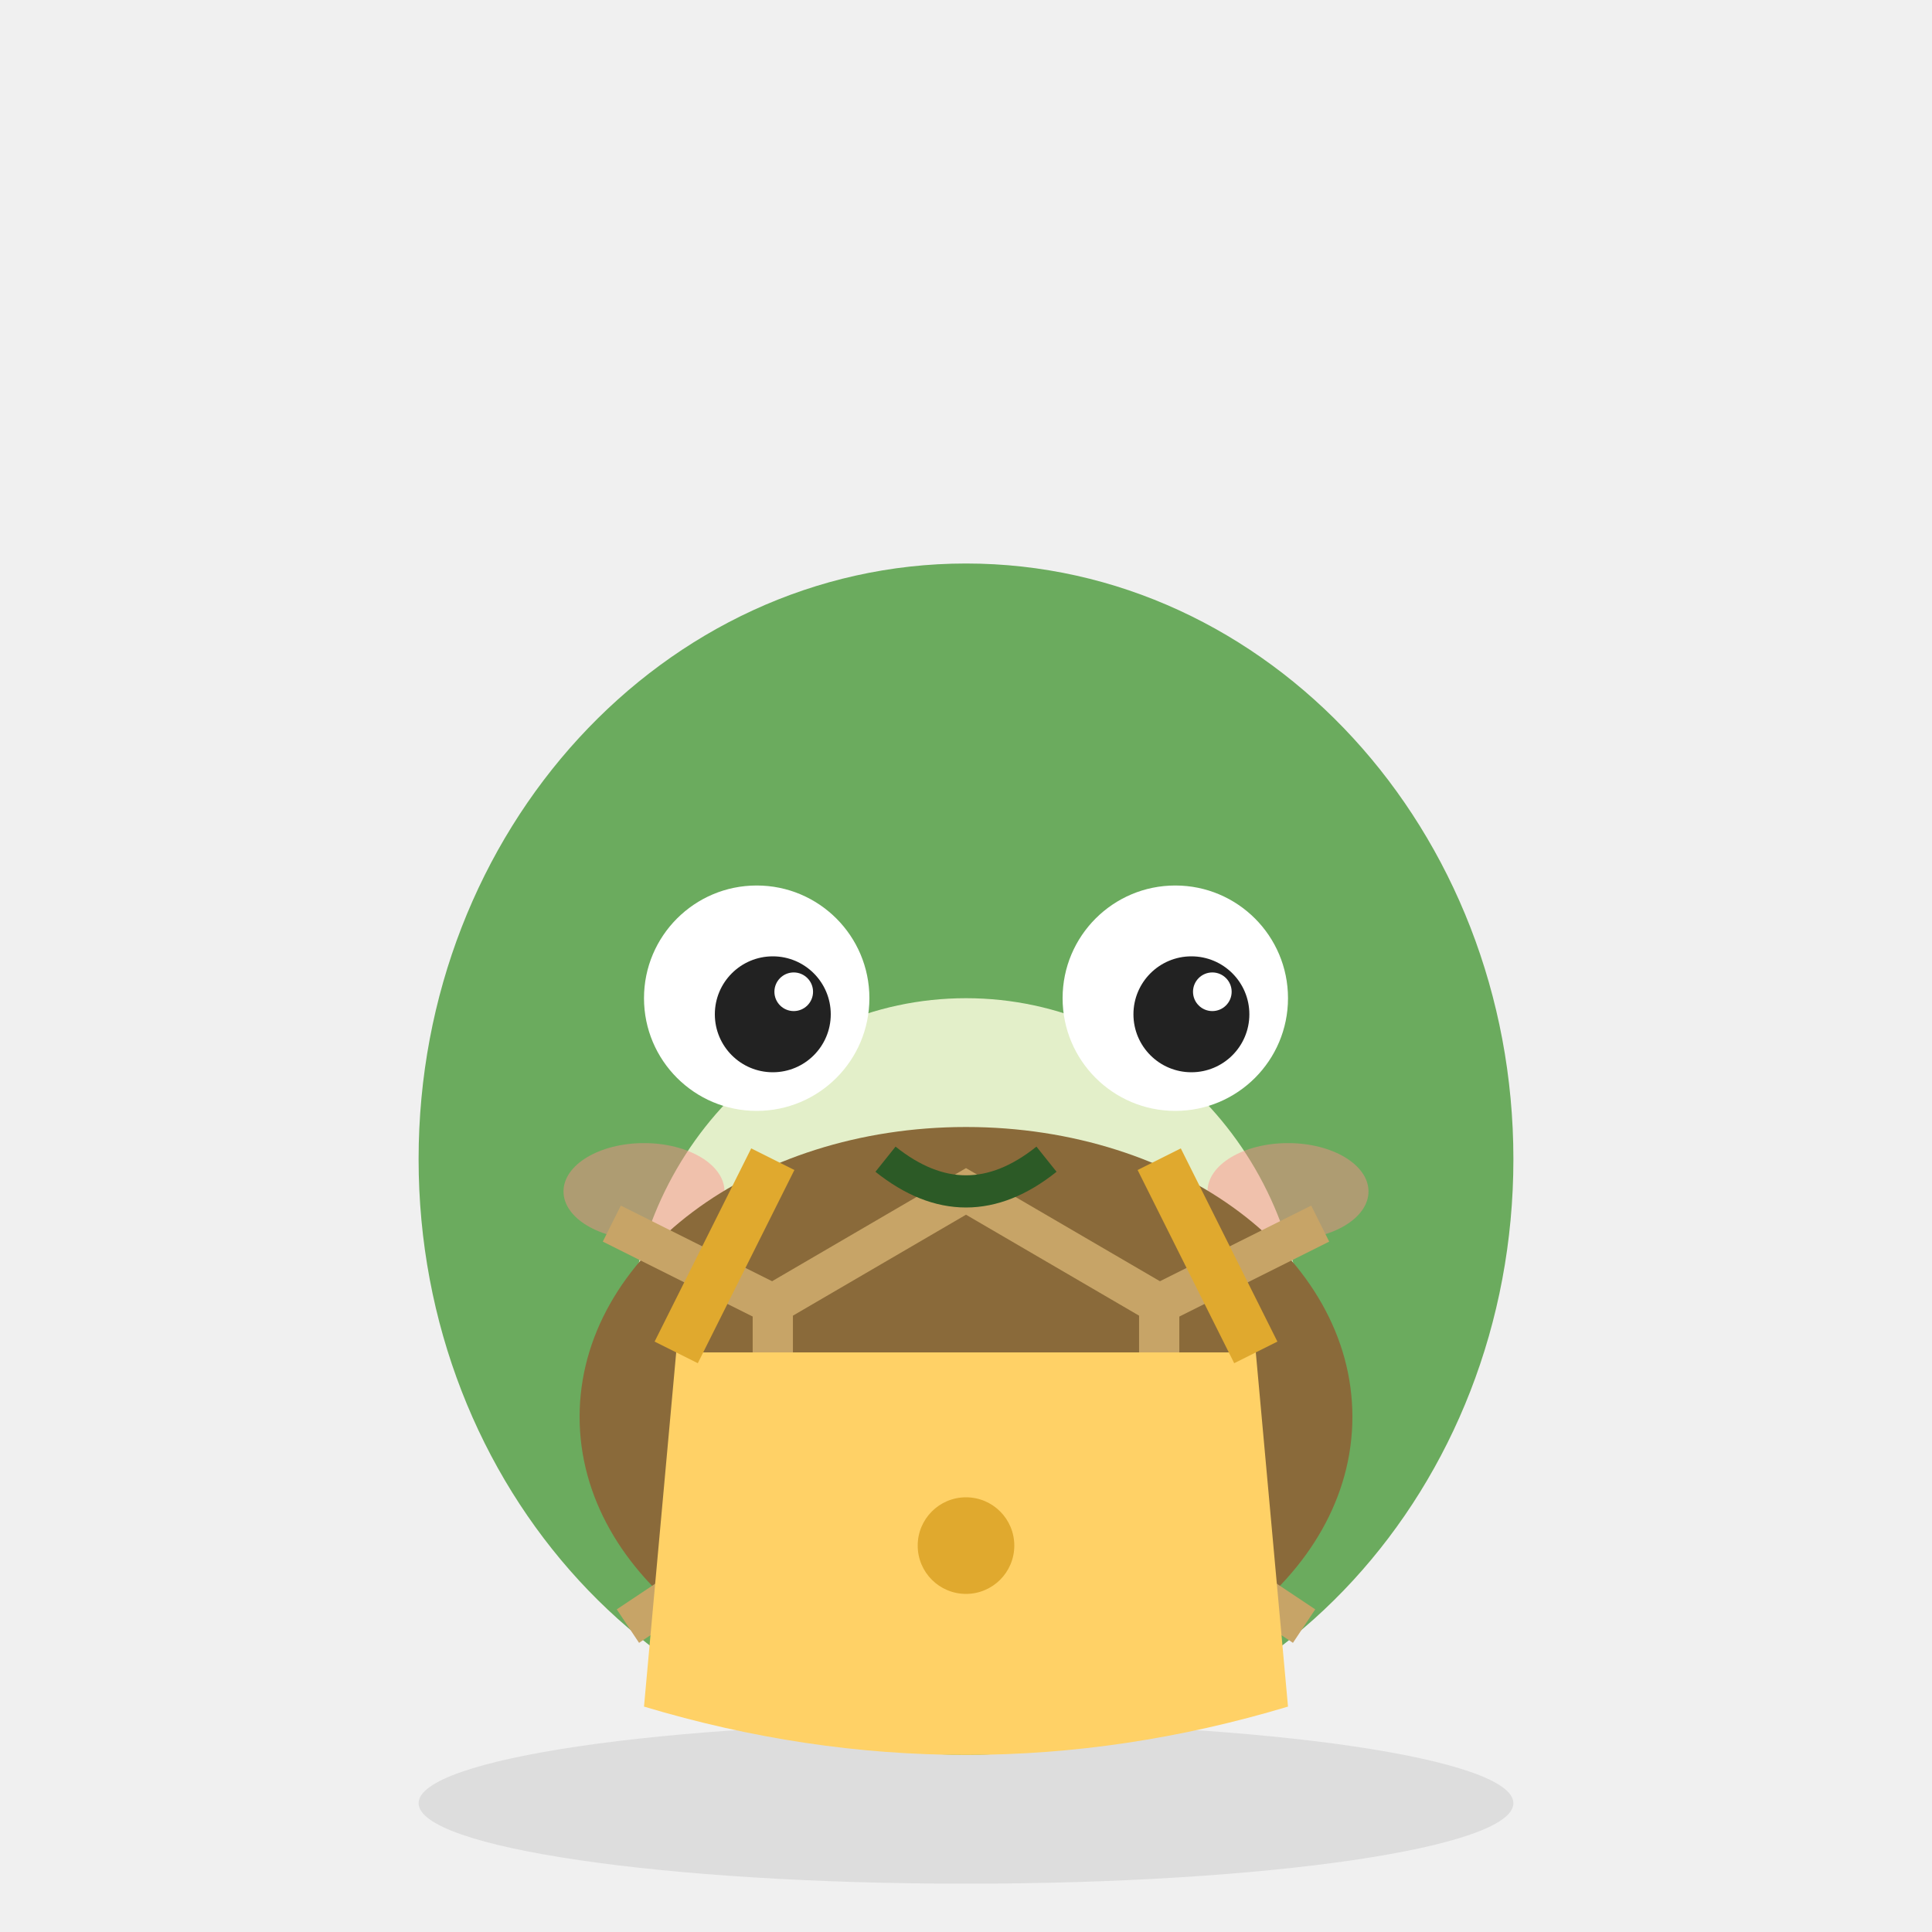
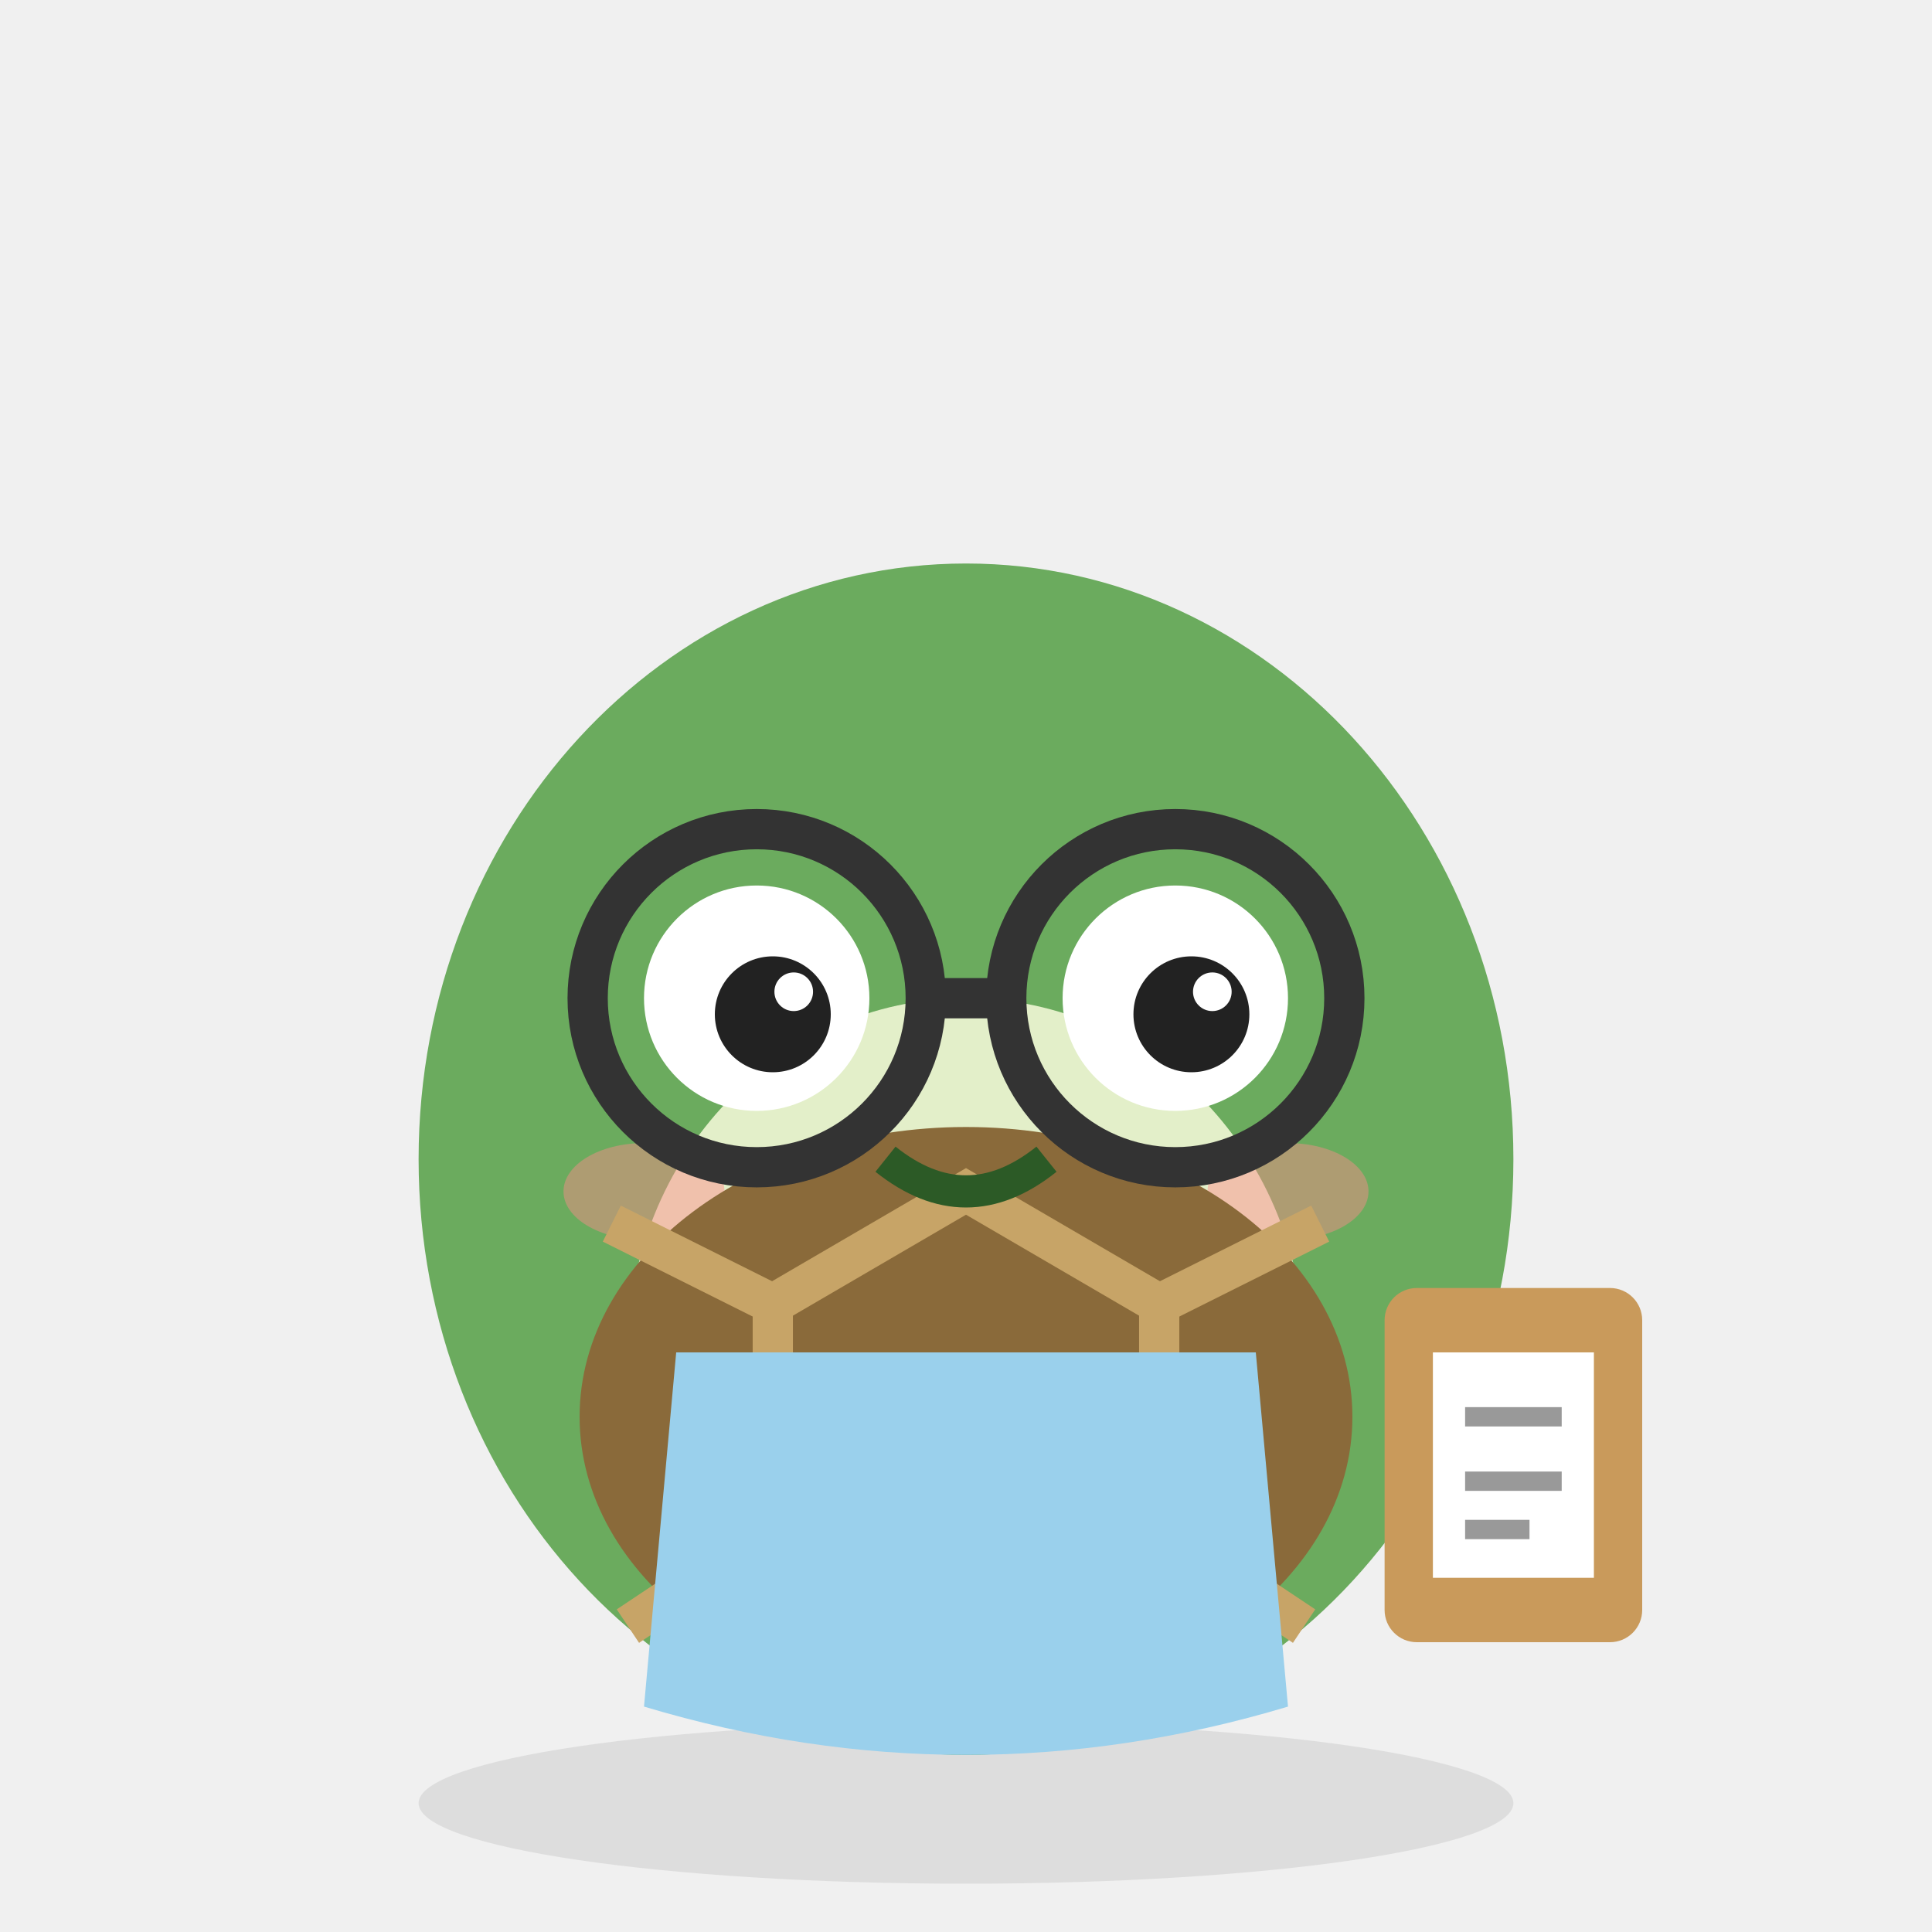
<svg xmlns="http://www.w3.org/2000/svg" viewBox="0 0 120 120" width="240" height="240">
  <ellipse cx="60" cy="112" rx="34" ry="5" fill="#000" opacity=".08" />
  <ellipse cx="60" cy="72" rx="34" ry="37" fill="#6bab5e" />
  <ellipse cx="60" cy="84" rx="21" ry="22" fill="#e3efc9" />
  <circle cx="47" cy="62" r="7" fill="#fff" />
  <circle cx="73" cy="62" r="7" fill="#fff" />
  <circle cx="48" cy="63" r="3.6" fill="#222" />
  <circle cx="74" cy="63" r="3.6" fill="#222" />
  <circle cx="49.3" cy="61.6" r="1.2" fill="#fff" />
  <circle cx="75.3" cy="61.6" r="1.2" fill="#fff" />
  <ellipse cx="40" cy="74" rx="5" ry="3" fill="#ff8a8a" opacity=".45" />
  <ellipse cx="80" cy="74" rx="5" ry="3" fill="#ff8a8a" opacity=".45" />
  <ellipse cx="60" cy="88" rx="24" ry="18" fill="#8a6a3a" />
  <path d="M60 74 L72 81 L72 95 L60 102 L48 95 L48 81 Z" fill="none" stroke="#c7a467" stroke-width="2.5" />
  <path d="M48 81 L38 76 M72 81 L82 76 M48 95 L39 101 M72 95 L81 101" stroke="#c7a467" stroke-width="2.5" />
  <path d="M55 72 Q60 76 65 72" fill="none" stroke="#2c5a26" stroke-width="2" />
-   <path d="M42 84 L78 84 L80 106 Q60 112 40 106 Z" fill="#ffd166" />
-   <path d="M42 84 L48 72 M78 84 L72 72" stroke="#e0a92e" stroke-width="3" />
-   <circle cx="60" cy="96" r="3" fill="#e0a92e" />
+   <path d="M42 84 L78 84 L80 106 Q60 112 40 106 Z" fill="#9ad0ec" />
+   <circle cx="47" cy="62" r="10.5" fill="none" stroke="#333" stroke-width="2.5" />
+   <circle cx="73" cy="62" r="10.5" fill="none" stroke="#333" stroke-width="2.5" />
+   <path d="M57.5 62 L62.5 62" stroke="#333" stroke-width="2.5" />
+   <rect x="86" y="80" width="16" height="22" rx="2" fill="#c99a5b" />
+   <rect x="89" y="84" width="10" height="14" fill="#fff" />
+   <path d="M91 88 h6 M91 92 h6 M91 95 h4" stroke="#999" stroke-width="1.2" />
</svg>
